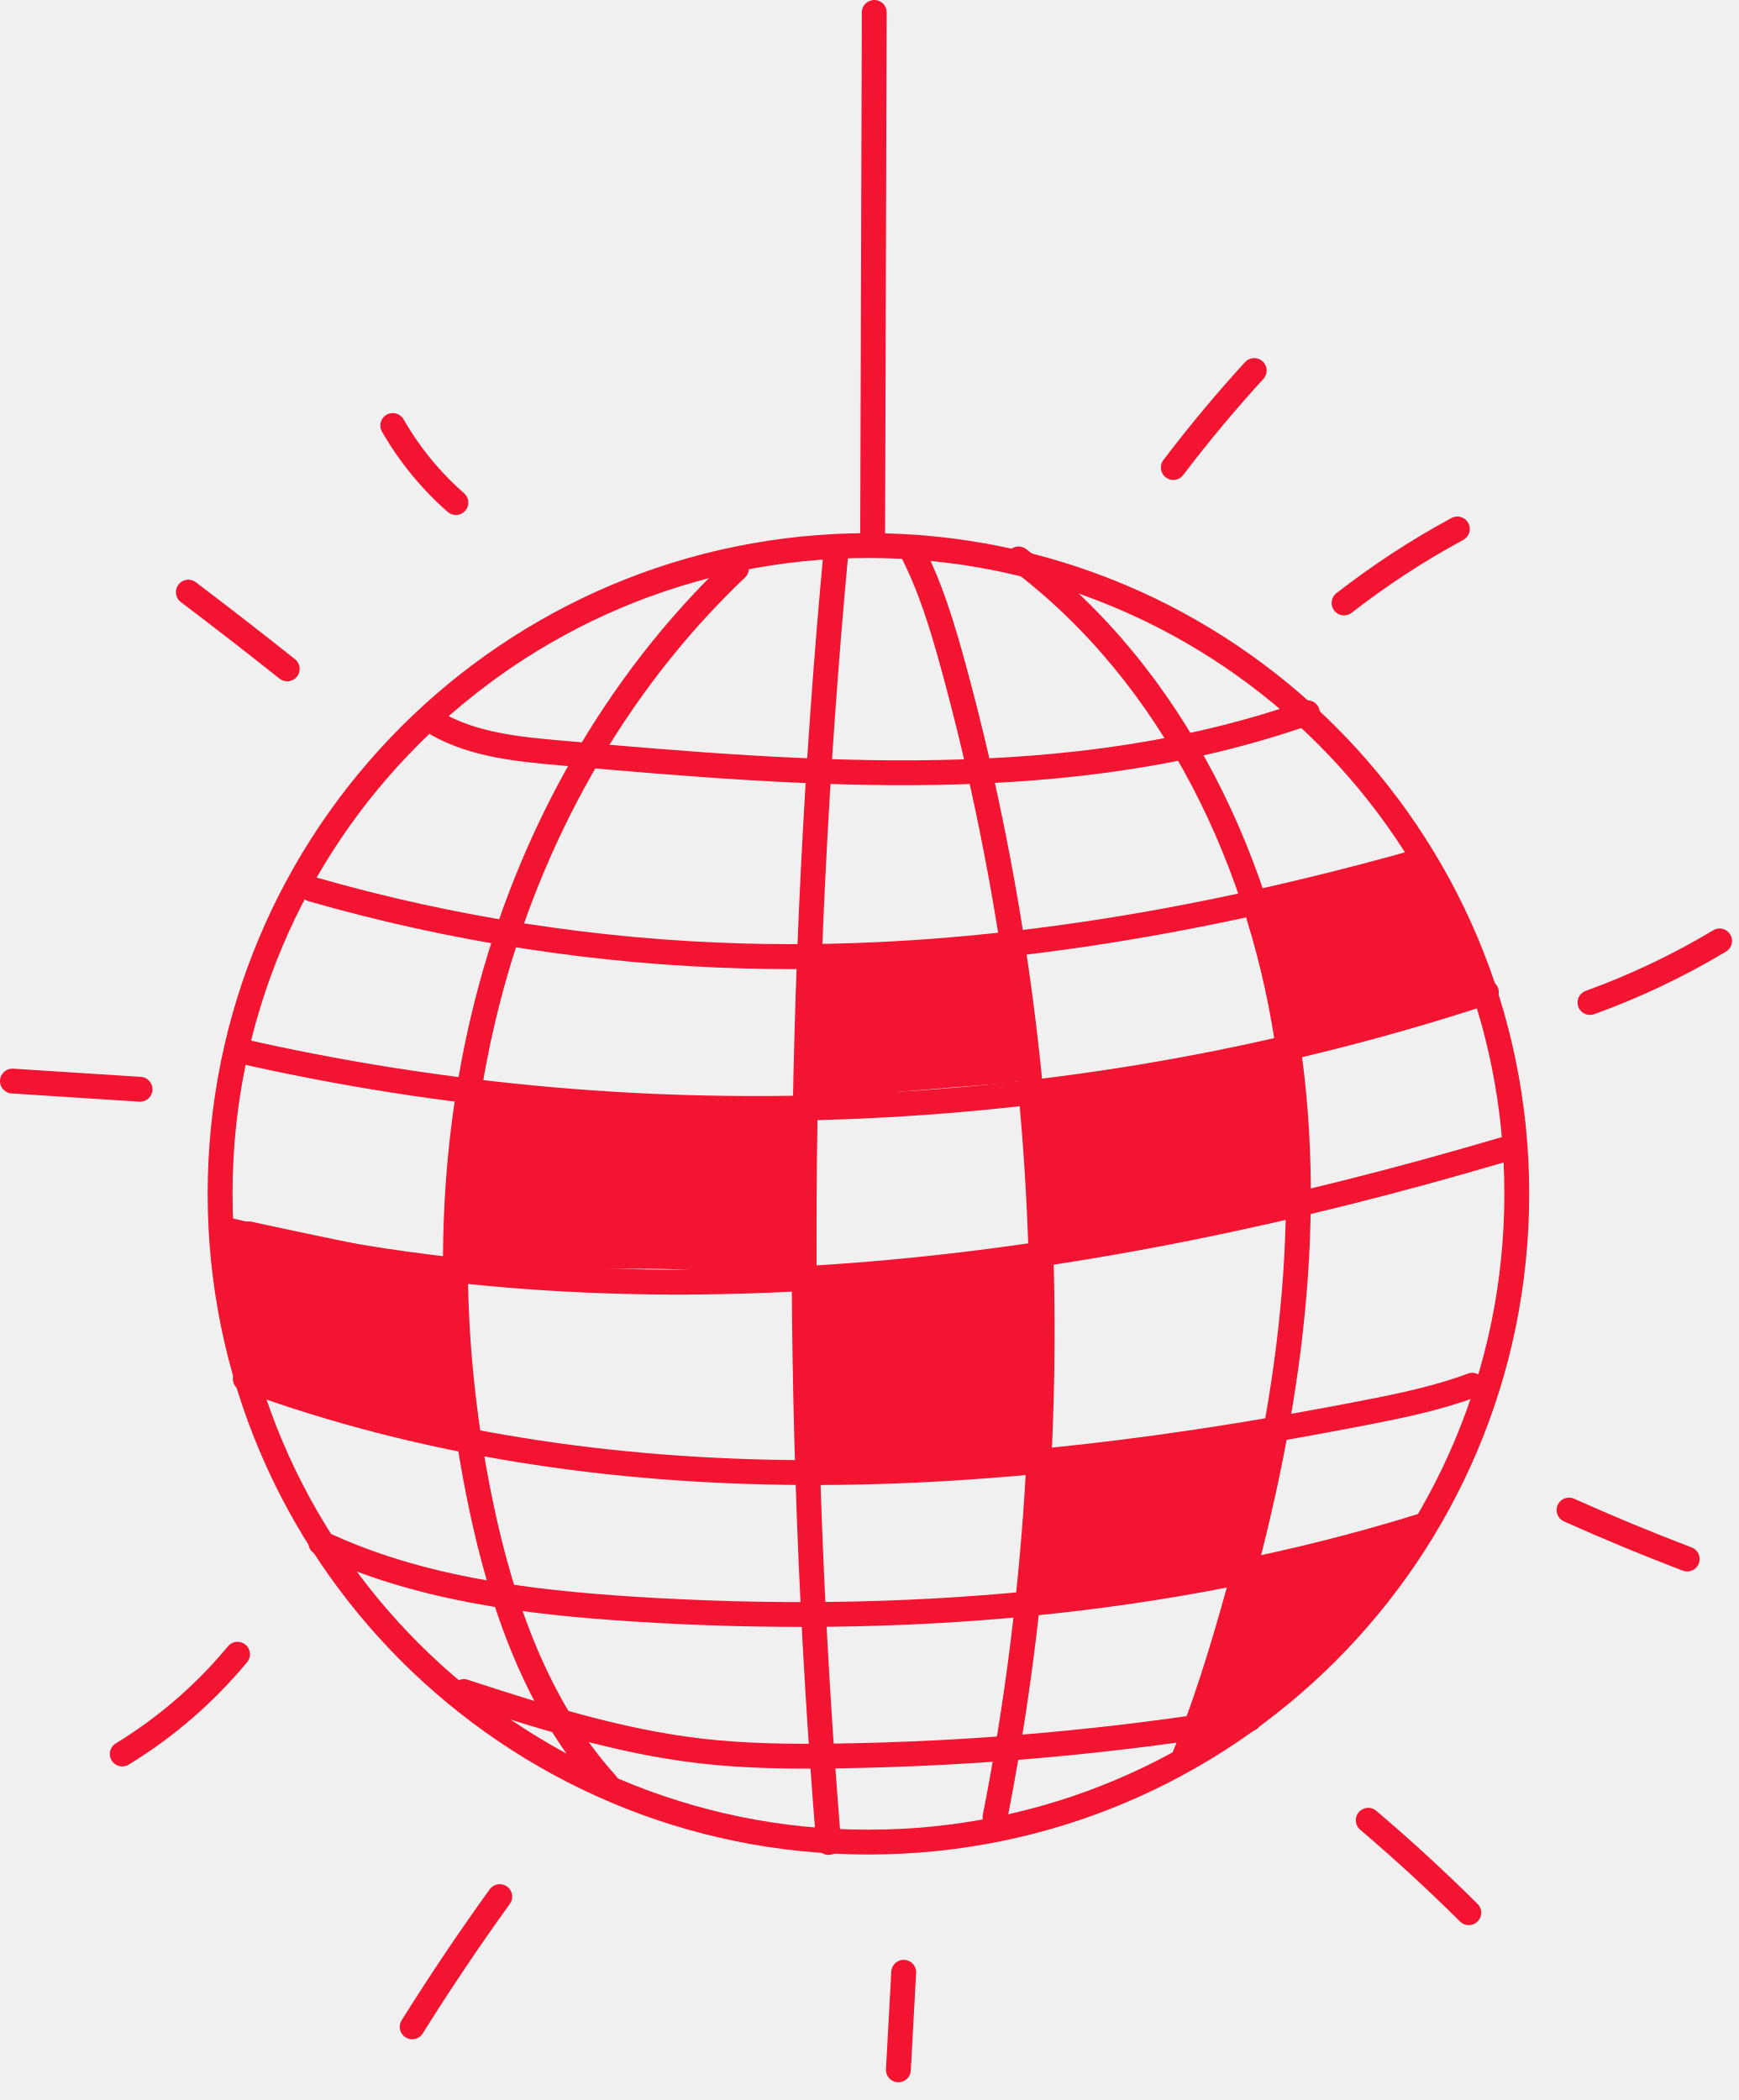
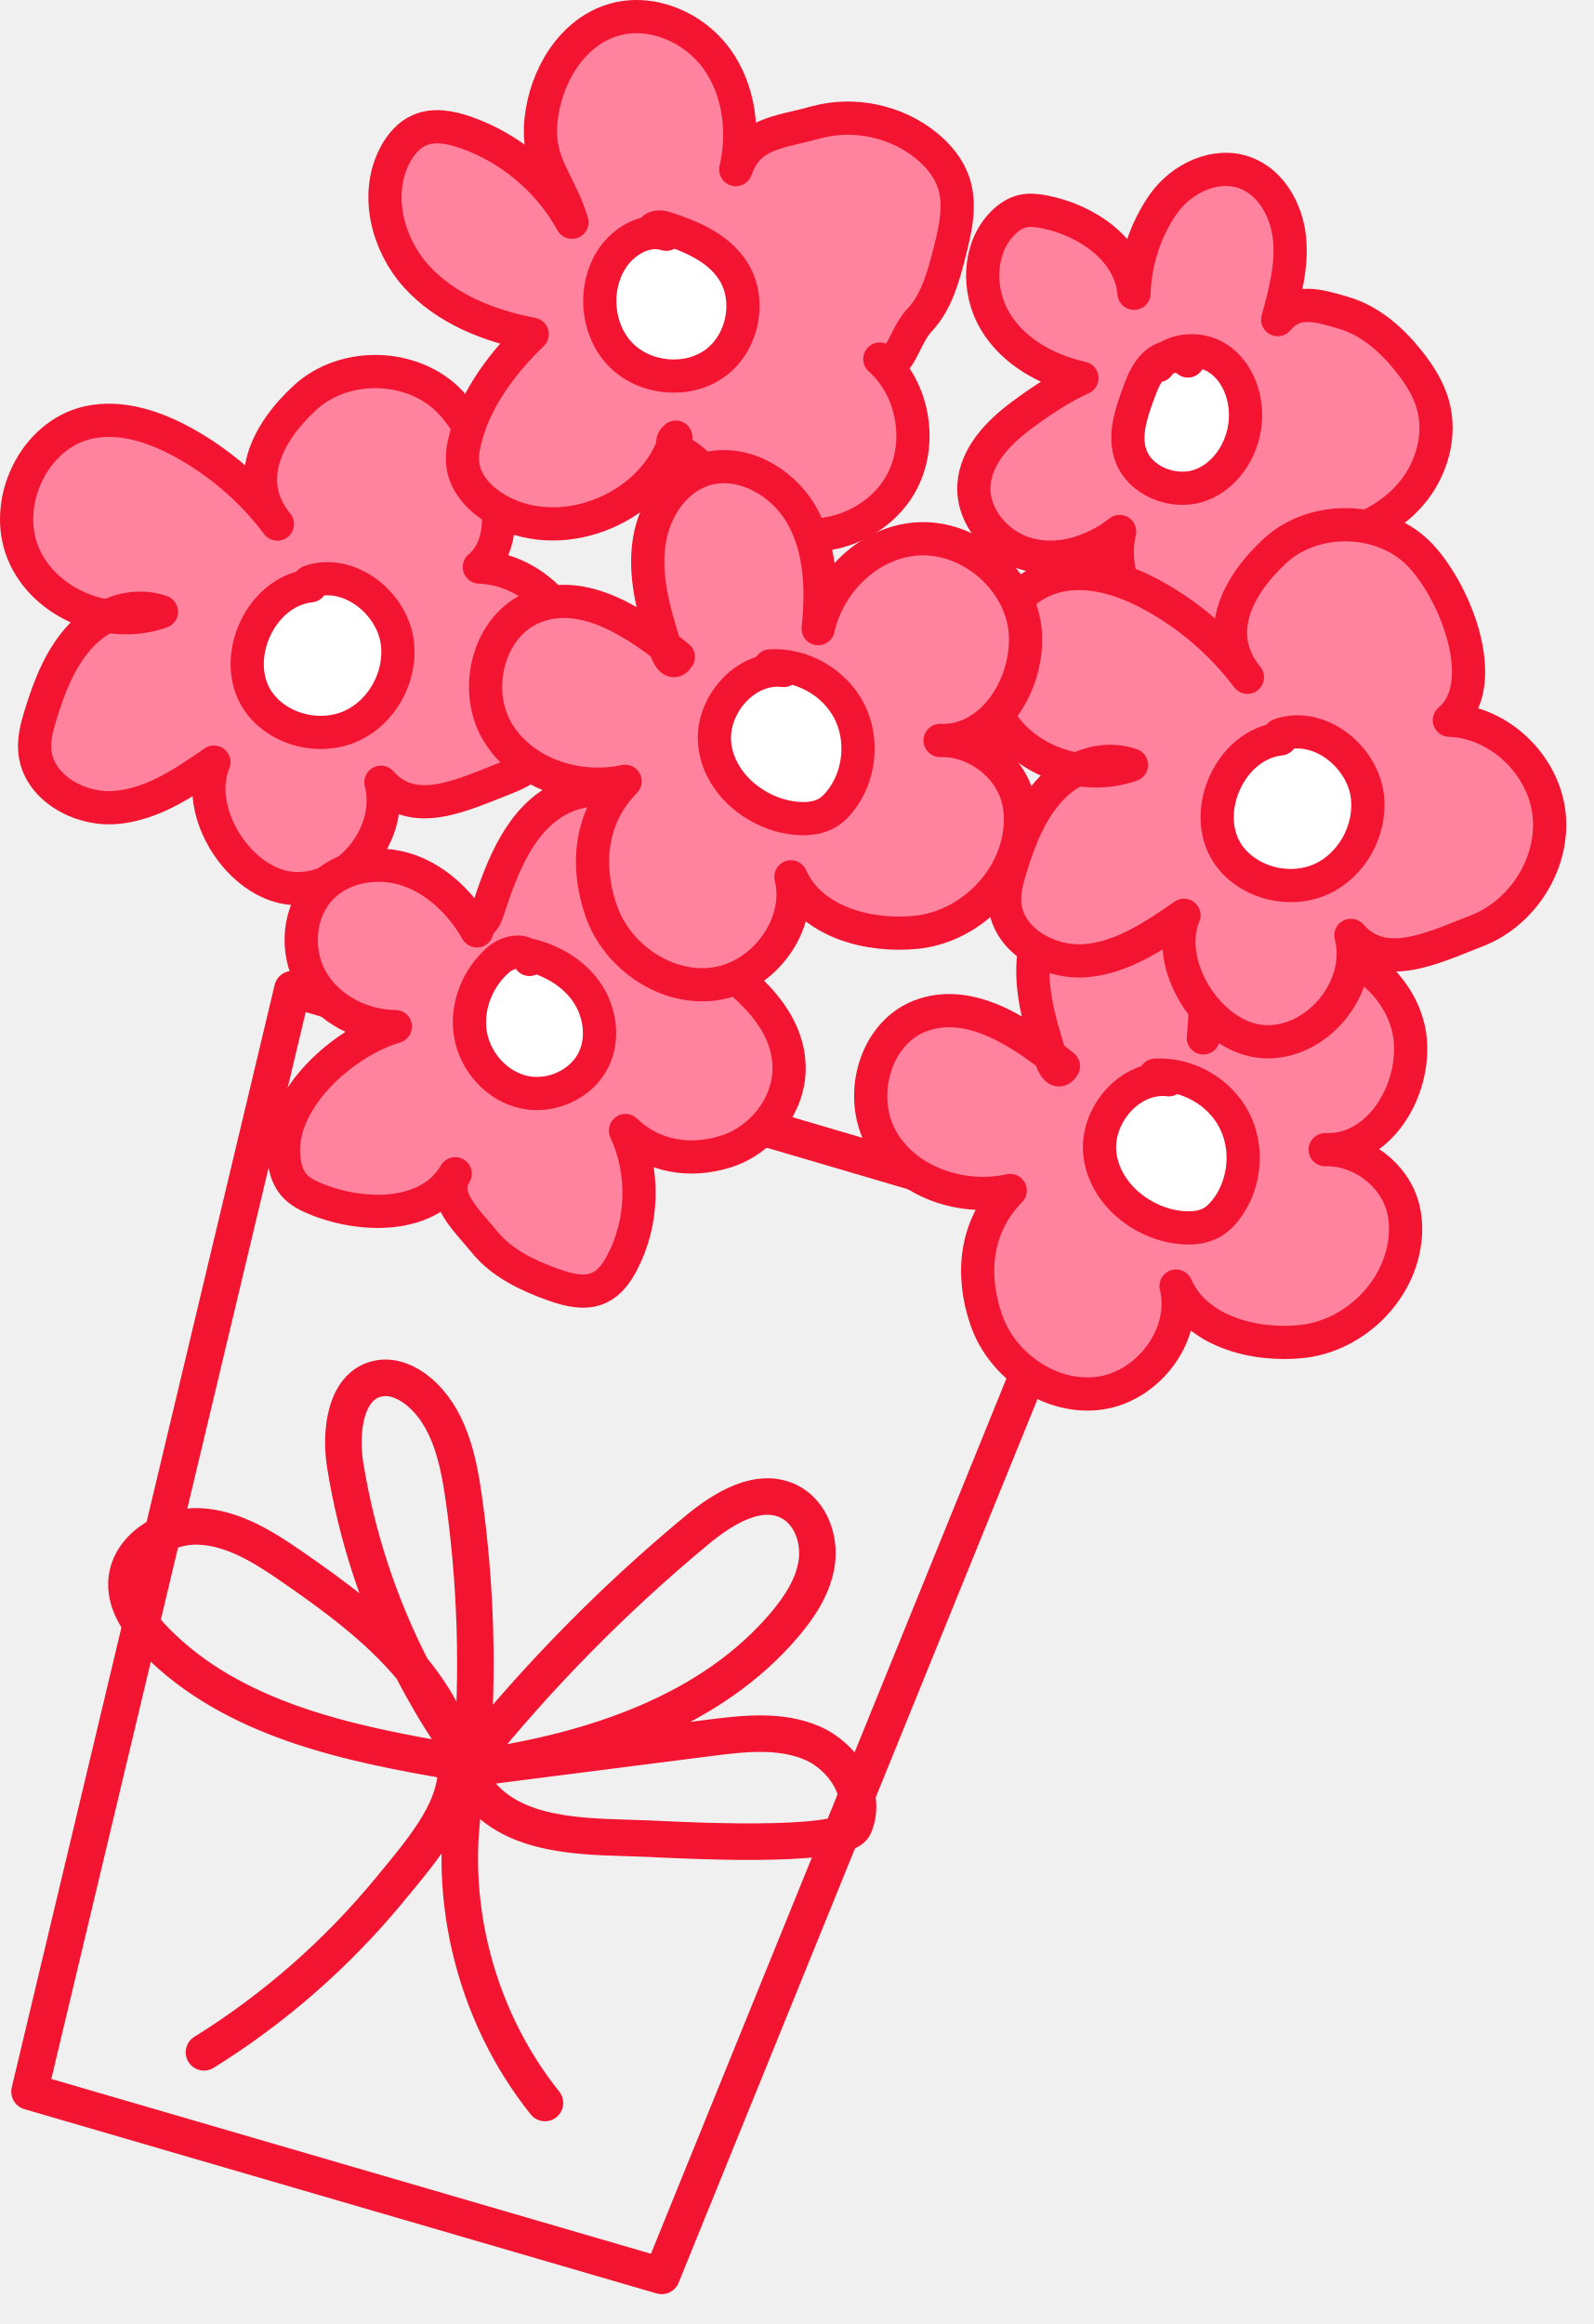
- <svg xmlns="http://www.w3.org/2000/svg" width="77" height="93" viewBox="0 0 77 93" fill="none">
-   <path d="M20.201 56.895C20.167 56.686 19.938 56.463 19.732 56.426C16.883 55.91 14.045 55.34 11.224 54.691C10.939 54.626 10.715 54.727 10.557 54.892C10.299 54.788 9.966 54.896 9.987 55.254C10.089 56.975 9.972 60.098 11.585 61.194C12.475 61.799 13.755 61.923 14.771 62.181C16.421 62.6 18.082 62.971 19.749 63.318C20.21 63.414 20.68 63.111 20.679 62.61C20.674 60.691 20.507 58.789 20.201 56.895Z" fill="#F21430" />
-   <path d="M35.314 49.903C35.271 49.599 34.899 49.357 34.609 49.366C30.344 49.504 26.106 49.318 21.873 48.777C21.82 48.77 21.781 48.786 21.734 48.788C21.659 48.381 21.062 48.253 20.938 48.714C20.339 50.955 20.28 53.306 20.219 55.615C20.208 56.017 20.578 56.394 20.983 56.379C23.225 56.296 25.47 56.214 27.714 56.193C29.215 56.179 30.681 56.195 32.173 56.41C32.734 56.491 33.763 56.785 34.332 56.62C36.571 55.969 35.55 51.58 35.314 49.903Z" fill="#F21430" />
-   <path d="M45.977 56.825C45.961 56.481 45.662 56.062 45.267 56.115C42.619 56.471 39.968 56.602 37.298 56.539C36.92 56.53 36.703 56.764 36.63 57.046C36.423 56.924 36.149 56.918 36.031 57.181C35.056 59.354 35.718 62.369 36.166 64.635C36.231 64.965 36.601 65.224 36.929 65.216C39.838 65.146 42.735 65.118 45.64 64.922C46.03 64.896 46.45 64.588 46.413 64.149C46.21 61.71 46.091 59.269 45.977 56.825Z" fill="#F21430" />
-   <path d="M55.225 63.707C52.441 64.142 49.639 64.426 46.83 64.647C46.472 64.675 46.257 64.913 46.178 65.188C46.13 65.231 46.085 65.279 46.072 65.352C45.811 66.854 45.725 68.331 45.729 69.856C45.73 70.223 46.064 70.626 46.46 70.587C47.795 70.458 49.129 70.328 50.464 70.199C51.613 70.087 53.058 70.16 54.16 69.822C55.939 69.277 55.803 66.074 56.091 64.574C56.2 64.011 55.772 63.622 55.225 63.707Z" fill="#F21430" />
-   <path d="M57.11 47.165C57.055 46.778 56.576 46.598 56.245 46.674C53.012 47.418 49.755 48.008 46.471 48.475C45.951 48.549 45.855 49.021 46.024 49.403C45.877 51.146 46.064 52.893 46.246 54.627C46.295 55.096 46.681 55.484 47.185 55.343C48.787 54.892 50.41 54.662 52.055 54.432C53.471 54.234 55.766 54.216 56.981 53.388C57.571 52.986 57.587 52.77 57.613 52.061C57.674 50.455 57.336 48.753 57.11 47.165Z" fill="#F21430" />
-   <path d="M64.496 40.627C64.222 39.979 63.969 38.798 63.285 38.471C62.599 38.143 61.288 38.655 60.63 38.779C59.185 39.051 57.636 39.204 56.257 39.71C55.886 39.846 55.765 40.271 55.898 40.566C55.875 40.656 55.869 40.753 55.907 40.864C56.469 42.528 57.02 44.148 57.286 45.891C57.341 46.248 57.843 46.53 58.175 46.396C59.436 45.887 60.71 45.426 62.014 45.039C63.014 44.743 64.221 44.625 65.147 44.142C65.36 44.031 65.518 43.759 65.505 43.518C65.45 42.533 64.878 41.532 64.496 40.627Z" fill="#F21430" />
-   <path d="M61.513 68.18C59.592 68.784 57.648 69.201 55.644 69.402C54.982 69.468 54.797 70.228 55.082 70.625C54.779 71.346 54.565 72.112 54.335 72.851C54.048 73.773 53.561 74.794 53.652 75.769C53.702 76.309 54.242 76.704 54.758 76.404C57.757 74.658 60.022 72.043 62.236 69.421C62.681 68.893 62.274 67.941 61.513 68.18Z" fill="#F21430" />
-   <path d="M45.184 42.769C45.045 42.304 44.961 42.061 44.492 41.856C43.636 41.482 41.756 41.805 40.823 41.83C39.235 41.872 37.653 41.977 36.071 42.122C35.167 42.205 35.136 43.566 35.979 43.588C35.575 45.088 35.061 47.843 36.189 48.506C37 48.982 38.856 48.43 39.748 48.356C41.419 48.216 43.09 48.086 44.761 47.953C45.154 47.922 45.503 47.641 45.497 47.217C45.478 45.857 45.58 44.091 45.184 42.769Z" fill="#F21430" />
-   <path d="M67.164 52.87C67.164 68.725 54.311 81.579 38.455 81.579C22.599 81.579 9.746 68.725 9.746 52.87C9.746 37.014 22.599 24.161 38.455 24.161C54.311 24.161 67.164 37.014 67.164 52.87Z" stroke-width="1.1" stroke-miterlimit="10" stroke-linecap="round" stroke-linejoin="round" stroke="#F21430" />
-   <path d="M38.713 0.55L38.641 23.828" stroke-width="1.1" stroke-miterlimit="10" stroke-linecap="round" stroke-linejoin="round" stroke="#F21430" />
-   <path d="M19.406 32.093C21.049 33 22.981 33.183 24.851 33.348C35.927 34.326 47.404 35.258 57.892 31.564" stroke-width="1.1" stroke-miterlimit="10" stroke-linecap="round" stroke-linejoin="round" stroke="#F21430" />
-   <path d="M13.824 39.382C20.043 41.168 26.492 42.164 32.964 42.337C43.021 42.607 53.057 40.897 62.735 38.174" stroke-width="1.105" stroke-miterlimit="10" stroke-linecap="round" stroke-linejoin="round" stroke="#F21430" />
-   <path d="M10.566 46.525C28.764 50.676 48.087 49.772 65.818 43.942" stroke-width="1.1" stroke-miterlimit="10" stroke-linecap="round" stroke-linejoin="round" stroke="#F21430" />
-   <path d="M10.164 54.489C28.685 59.016 48.297 56.317 66.58 50.907" stroke-width="1.1" stroke-miterlimit="10" stroke-linecap="round" stroke-linejoin="round" stroke="#F21430" />
-   <path d="M10.861 61.062C18.729 63.963 27.158 65.171 35.544 65.214C43.929 65.257 52.287 64.155 60.517 62.549C62.099 62.24 63.685 61.91 65.195 61.345" stroke-width="1.1" stroke-miterlimit="10" stroke-linecap="round" stroke-linejoin="round" stroke="#F21430" />
-   <path d="M14.207 68.328C18.521 70.362 23.36 70.963 28.12 71.264C39.813 72.003 51.691 71.065 62.882 67.597" stroke-width="1.1" stroke-miterlimit="10" stroke-linecap="round" stroke-linejoin="round" stroke="#F21430" />
-   <path d="M20.539 74.912C23.965 76.031 27.427 77.124 31.006 77.541C32.994 77.773 35.001 77.793 37.003 77.765C43.139 77.678 49.269 77.131 55.323 76.131" stroke-width="1.1" stroke-miterlimit="10" stroke-linecap="round" stroke-linejoin="round" stroke="#F21430" />
-   <path d="M32.609 25.178C27.184 30.325 23.423 37.127 21.577 44.373C19.731 51.619 19.761 59.291 21.288 66.612C22.223 71.098 23.789 75.599 26.857 79.003" stroke-width="1.1" stroke-miterlimit="10" stroke-linecap="round" stroke-linejoin="round" stroke="#F21430" />
-   <path d="M37.012 24.502C35.25 43.476 35.143 62.603 36.691 81.596" stroke-width="1.1" stroke-miterlimit="10" stroke-linecap="round" stroke-linejoin="round" stroke="#F21430" />
-   <path d="M40.338 24.317C41.194 25.954 41.73 27.737 42.217 29.519C46.735 46.064 47.371 63.655 44.059 80.483" stroke-width="1.1" stroke-miterlimit="10" stroke-linecap="round" stroke-linejoin="round" stroke="#F21430" />
-   <path d="M45.103 24.753C51.983 29.924 55.972 38.315 57.106 46.845C58.242 55.376 56.761 64.067 54.321 72.32C53.776 74.164 53.181 75.996 52.449 77.774" stroke-width="1.1" stroke-miterlimit="10" stroke-linecap="round" stroke-linejoin="round" stroke="#F21430" />
-   <path d="M20.17 56.389C20.17 56.638 11.025 54.643 11.025 54.643" stroke-width="1.1" stroke-miterlimit="10" stroke-linecap="round" stroke-linejoin="round" stroke="#F21430" />
-   <path d="M51.955 20.704C53.083 19.219 54.278 17.785 55.537 16.409" stroke-width="1.1" stroke-miterlimit="10" stroke-linecap="round" stroke-linejoin="round" stroke="#F21430" />
-   <path d="M59.516 26.703C61.093 25.474 62.773 24.377 64.532 23.426" stroke-width="1.1" stroke-miterlimit="10" stroke-linecap="round" stroke-linejoin="round" stroke="#F21430" />
-   <path d="M20.187 22.257C19.076 21.284 18.127 20.125 17.393 18.843" stroke-width="1.1" stroke-miterlimit="10" stroke-linecap="round" stroke-linejoin="round" stroke="#F21430" />
-   <path d="M12.718 29.622C11.272 28.472 9.813 27.339 8.34 26.224" stroke-width="1.1" stroke-miterlimit="10" stroke-linecap="round" stroke-linejoin="round" stroke="#F21430" />
-   <path d="M6.202 48.239L0.551 47.876" stroke-width="1.1" stroke-miterlimit="10" stroke-linecap="round" stroke-linejoin="round" stroke="#F21430" />
-   <path d="M10.519 73.259C9.077 75 7.344 76.5 5.414 77.677" stroke-width="1.1" stroke-miterlimit="10" stroke-linecap="round" stroke-linejoin="round" stroke="#F21430" />
-   <path d="M22.13 83.993C20.774 85.873 19.481 87.797 18.252 89.761" stroke-width="1.1" stroke-miterlimit="10" stroke-linecap="round" stroke-linejoin="round" stroke="#F21430" />
-   <path d="M40.017 87.343C39.938 88.784 39.859 90.224 39.781 91.665" stroke-width="1.1" stroke-miterlimit="10" stroke-linecap="round" stroke-linejoin="round" stroke="#F21430" />
-   <path d="M60.586 80.612C62.123 81.918 63.609 83.284 65.039 84.706" stroke-width="1.1" stroke-miterlimit="10" stroke-linecap="round" stroke-linejoin="round" stroke="#F21430" />
-   <path d="M69.478 66.874C71.201 67.647 72.945 68.371 74.71 69.043" stroke-width="1.1" stroke-miterlimit="10" stroke-linecap="round" stroke-linejoin="round" stroke="#F21430" />
-   <path d="M70.406 44.397C72.401 43.676 74.326 42.761 76.145 41.67" stroke-width="1.1" stroke-miterlimit="10" stroke-linecap="round" stroke-linejoin="round" stroke="#F21430" />
+ <svg xmlns="http://www.w3.org/2000/svg" width="48" height="70" viewBox="0 0 48 70" fill="none">
+   <path d="M8.809 29.794L0.889 63.001L19.933 68.551L32.809 36.853L8.809 29.794Z" stroke-width="1.1" stroke-miterlimit="10" stroke-linecap="round" stroke-linejoin="round" stroke="#F21430" />
+   <path d="M14.441 17.08C15.928 17.129 17.262 18.398 17.441 19.875C17.62 21.352 16.669 22.876 15.283 23.417C13.897 23.959 12.459 24.678 11.475 23.562C11.886 25.126 10.437 26.874 8.825 26.761C7.212 26.648 5.82 24.448 6.445 22.956C5.541 23.585 4.579 24.232 3.482 24.322C2.385 24.412 1.141 23.712 1.048 22.615C1.016 22.24 1.119 21.867 1.23 21.507C1.497 20.644 1.836 19.772 2.462 19.121C3.089 18.47 4.009 18.13 4.863 18.426C3.292 18.987 1.321 18.197 0.693 16.652C0.065 15.107 1.037 13.082 2.667 12.725C3.64 12.512 4.654 12.85 5.527 13.33C6.629 13.937 7.6 14.78 8.357 15.786C7.323 14.529 7.994 13.078 9.191 11.976C10.389 10.874 12.48 10.939 13.586 12.133C14.69 13.328 15.688 16.035 14.441 17.08Z" fill="#FF829E" stroke-miterlimit="10" stroke-linecap="round" stroke-linejoin="round" stroke="#F21430" />
+   <path d="M9.358 17.644C7.793 17.809 6.875 19.976 7.845 21.214C8.467 22.009 9.657 22.284 10.578 21.87C11.498 21.457 12.081 20.409 11.976 19.406C11.848 18.166 10.502 17.107 9.327 17.524" fill="white" stroke-miterlimit="10" stroke-linecap="round" stroke-linejoin="round" stroke="#F21430" />
+   <path d="M39.922 34.629C40.986 34.598 42.023 35.377 42.275 36.411C42.374 36.817 42.362 37.245 42.275 37.653C41.97 39.091 40.669 40.258 39.207 40.408C37.745 40.558 36.019 40.083 35.429 38.737C35.782 40.173 34.619 41.738 33.157 41.958C31.695 42.178 30.194 41.156 29.712 39.758C29.229 38.361 29.395 36.911 30.433 35.859C28.992 36.176 27.323 35.624 26.578 34.35C25.833 33.076 26.323 31.16 27.693 30.612C29.19 30.013 30.789 31.096 32.037 32.115C31.796 32.513 31.61 31.737 31.476 31.291C31.212 30.413 31.016 29.487 31.169 28.583C31.322 27.679 31.887 26.798 32.751 26.493C33.865 26.099 35.144 26.794 35.738 27.815C36.332 28.836 36.375 30.086 36.25 31.261C36.585 29.756 37.954 28.507 39.495 28.554C41.037 28.601 42.45 29.95 42.496 31.491C42.544 33.034 41.464 34.689 39.922 34.629Z" fill="#FF829E" stroke-miterlimit="10" stroke-linecap="round" stroke-linejoin="round" stroke="#F21430" />
+   <path d="M35.212 32.523C34.049 32.38 33 33.599 33.135 34.764C33.27 35.928 34.366 36.837 35.531 36.969C35.875 37.008 36.241 36.986 36.536 36.806C36.682 36.718 36.804 36.594 36.91 36.461C37.513 35.708 37.624 34.594 37.181 33.737C36.738 32.88 35.765 32.328 34.802 32.386" fill="white" stroke-miterlimit="10" stroke-linecap="round" stroke-linejoin="round" stroke="#F21430" />
+   <path d="M26.505 10.815C27.528 11.725 27.808 13.367 27.143 14.565C26.478 15.762 24.937 16.393 23.623 16.006C22.548 15.689 21.742 14.818 20.993 13.984C20.703 13.661 20.023 13.442 20.359 13.167C19.749 15.267 17.013 16.426 15.08 15.402C14.533 15.112 14.034 14.633 13.946 14.02C13.902 13.715 13.965 13.405 14.047 13.107C14.367 11.955 15.171 10.895 16.032 10.066C14.731 9.818 13.428 9.304 12.54 8.321C11.652 7.338 11.282 5.812 11.913 4.648C12.078 4.343 12.316 4.063 12.633 3.924C13.065 3.733 13.569 3.83 14.016 3.984C15.371 4.451 16.54 5.437 17.23 6.694C16.842 5.423 16.163 4.945 16.298 3.624C16.432 2.302 17.23 0.955 18.508 0.592C19.632 0.273 20.897 0.817 21.585 1.761C22.273 2.705 22.427 3.97 22.166 5.109C22.563 3.993 23.431 4.005 24.572 3.688C25.713 3.372 27.002 3.644 27.917 4.396C28.274 4.689 28.58 5.059 28.727 5.496C28.956 6.174 28.781 6.915 28.604 7.609C28.419 8.336 28.216 9.098 27.7 9.644C27.185 10.189 27.075 11.304 26.505 10.815Z" fill="#FF829E" stroke-miterlimit="10" stroke-linecap="round" stroke-linejoin="round" stroke="#F21430" />
+   <path d="M20.072 7.056C19.453 6.858 18.776 7.264 18.425 7.81C17.863 8.685 17.973 9.946 18.703 10.687C19.433 11.429 20.72 11.549 21.555 10.93C22.392 10.311 22.645 9.017 22.076 8.145C21.63 7.46 20.82 7.116 20.041 6.867C19.893 6.82 19.672 6.816 19.645 6.969" fill="white" stroke-miterlimit="10" stroke-linecap="round" stroke-linejoin="round" stroke="#F21430" />
+   <path d="M20.88 28.528C22.237 29.4 23.749 30.535 23.772 32.148C23.788 33.283 22.946 34.348 21.863 34.686C20.78 35.024 19.657 34.844 18.843 34.053C19.423 35.301 19.383 36.819 18.739 38.036C18.579 38.339 18.369 38.637 18.059 38.784C17.629 38.988 17.12 38.857 16.671 38.697C15.893 38.421 15.114 38.048 14.594 37.407C14.074 36.765 13.259 36.044 13.713 35.354C12.951 36.681 11.008 36.697 9.583 36.14C9.308 36.033 9.029 35.903 8.841 35.676C8.633 35.425 8.563 35.087 8.543 34.762C8.443 33.105 10.319 31.394 11.91 30.921C10.904 30.914 9.89 30.396 9.389 29.524C8.888 28.652 8.98 27.447 9.685 26.73C10.343 26.061 11.416 25.905 12.303 26.211C13.19 26.517 13.898 27.224 14.367 28.037C14.491 27.653 14.563 27.831 14.688 27.447C15.127 26.091 15.695 24.586 16.997 24.006C17.985 23.566 19.246 23.844 19.957 24.66C20.668 25.476 21.451 27.609 20.88 28.528Z" fill="#FF829E" stroke-miterlimit="10" stroke-linecap="round" stroke-linejoin="round" stroke="#F21430" />
+   <path d="M15.951 28.899C15.837 28.548 15.3 28.662 15.02 28.903C14.383 29.451 14.033 30.331 14.174 31.159C14.315 31.987 14.97 32.719 15.79 32.897C16.611 33.075 17.54 32.652 17.895 31.891C18.203 31.231 18.065 30.413 17.633 29.827C17.201 29.241 16.515 28.874 15.8 28.732" fill="white" stroke-miterlimit="10" stroke-linecap="round" stroke-linejoin="round" stroke="#F21430" />
+   <path d="M38.783 16.449C39.111 17.482 38.786 18.693 37.984 19.422C37.744 19.64 37.462 19.819 37.148 19.899C36.81 19.985 36.451 19.953 36.114 19.864C34.535 19.447 33.348 17.597 33.729 16.009C32.968 16.61 31.949 16.943 31.008 16.707C30.067 16.471 29.278 15.575 29.341 14.607C29.397 13.734 30.072 13.031 30.775 12.509C31.338 12.091 31.955 11.677 32.594 11.388C31.549 11.158 30.533 10.597 29.982 9.68C29.431 8.763 29.459 7.465 30.219 6.712C30.384 6.549 30.583 6.411 30.809 6.359C31.021 6.31 31.243 6.339 31.457 6.38C32.742 6.628 34.056 7.529 34.163 8.834C34.191 7.885 34.5 6.921 35.047 6.144C35.594 5.367 36.634 4.873 37.523 5.209C38.301 5.503 38.762 6.346 38.847 7.173C38.932 8 38.711 8.825 38.492 9.627C39.016 8.988 39.699 9.191 40.491 9.427C41.283 9.662 41.933 10.239 42.446 10.887C42.753 11.274 43.024 11.698 43.162 12.172C43.433 13.107 43.13 14.156 42.494 14.893C41.858 15.63 40.923 16.07 39.963 16.228C39.615 16.285 39.023 16.705 38.783 16.449Z" fill="#FF829E" stroke-miterlimit="10" stroke-linecap="round" stroke-linejoin="round" stroke="#F21430" />
+   <path d="M35.786 10.873C35.513 10.635 35.064 10.723 34.797 10.968C34.529 11.213 34.398 11.569 34.275 11.91C34.076 12.466 33.874 13.069 34.039 13.636C34.284 14.479 35.352 14.916 36.176 14.609C36.999 14.303 37.515 13.407 37.523 12.529C37.53 11.863 37.252 11.168 36.697 10.8C36.142 10.432 35.303 10.489 34.892 11.013" fill="white" stroke-miterlimit="10" stroke-linecap="round" stroke-linejoin="round" stroke="#F21430" />
+   <path d="M43.663 21.693C45.15 21.742 46.484 23.011 46.663 24.488C46.842 25.965 45.891 27.489 44.505 28.03C43.119 28.572 41.681 29.291 40.697 28.175C41.108 29.739 39.659 31.487 38.047 31.374C36.434 31.261 35.042 29.061 35.667 27.57C34.763 28.199 33.801 28.846 32.704 28.936C31.607 29.026 30.363 28.326 30.27 27.229C30.238 26.854 30.341 26.481 30.452 26.121C30.719 25.258 31.058 24.386 31.684 23.735C32.31 23.084 33.231 22.744 34.085 23.04C32.514 23.601 30.543 22.811 29.915 21.266C29.287 19.721 30.26 17.696 31.889 17.339C32.862 17.126 33.877 17.464 34.749 17.944C35.851 18.551 36.822 19.394 37.579 20.4C36.545 19.143 37.216 17.692 38.413 16.59C39.611 15.488 41.702 15.553 42.808 16.747C43.912 17.941 44.91 20.648 43.663 21.693Z" fill="#FF829E" stroke-miterlimit="10" stroke-linecap="round" stroke-linejoin="round" stroke="#F21430" />
+   <path d="M38.578 22.256C37.013 22.421 36.096 24.588 37.066 25.826C37.688 26.621 38.878 26.896 39.798 26.483C40.719 26.07 41.301 25.022 41.197 24.019C41.068 22.779 39.722 21.72 38.547 22.137" fill="white" stroke-miterlimit="10" stroke-linecap="round" stroke-linejoin="round" stroke="#F21430" />
+   <path d="M28.32 22.303C29.383 22.272 30.421 23.051 30.673 24.084C30.772 24.49 30.76 24.918 30.673 25.326C30.368 26.764 29.067 27.931 27.605 28.081C26.143 28.23 24.417 27.756 23.827 26.41C24.18 27.846 23.017 29.411 21.555 29.631C20.093 29.851 18.592 28.829 18.11 27.432C17.627 26.035 17.792 24.585 18.831 23.533C17.39 23.85 15.721 23.298 14.976 22.024C14.231 20.75 14.721 18.834 16.091 18.286C17.588 17.687 19.187 18.77 20.435 19.789C20.194 20.187 20.008 19.411 19.874 18.965C19.61 18.087 19.414 17.161 19.567 16.257C19.72 15.353 20.285 14.472 21.149 14.167C22.263 13.773 23.542 14.468 24.136 15.489C24.73 16.51 24.773 17.76 24.648 18.935C24.983 17.43 26.352 16.181 27.893 16.228C29.435 16.275 30.849 17.624 30.894 19.165C30.942 20.708 29.861 22.363 28.32 22.303Z" fill="#FF829E" stroke-miterlimit="10" stroke-linecap="round" stroke-linejoin="round" stroke="#F21430" />
+   <path d="M23.61 20.196C22.447 20.053 21.398 21.272 21.533 22.436C21.668 23.6 22.765 24.509 23.929 24.642C24.273 24.681 24.639 24.659 24.934 24.479C25.08 24.39 25.202 24.267 25.308 24.133C25.911 23.38 26.022 22.267 25.579 21.41C25.136 20.553 24.163 20 23.2 20.058" fill="white" stroke-miterlimit="10" stroke-linecap="round" stroke-linejoin="round" stroke="#F21430" />
+   <path d="M6.145 61.817C8.249 60.511 10.135 58.858 11.713 56.95C12.876 55.544 13.812 54.441 13.743 53.071M13.743 53.071C13.73 52.817 13.682 52.553 13.595 52.277M13.743 53.071C10.462 52.521 7.02 51.792 4.699 49.437C4.225 48.956 3.788 48.354 3.809 47.678C3.841 46.652 4.965 45.936 5.991 45.976C7.016 46.016 7.935 46.593 8.779 47.176C10.065 48.064 11.399 49.037 12.41 50.258M13.743 53.071C13.899 53.097 14.054 53.123 14.209 53.149C13.997 52.864 13.792 52.573 13.595 52.277M13.595 52.277C13.48 51.914 13.297 51.529 13.034 51.114C12.845 50.815 12.636 50.53 12.41 50.258M13.595 52.277C13.162 51.627 12.766 50.953 12.41 50.258M12.41 50.258C11.425 48.337 10.741 46.261 10.399 44.13C10.232 43.093 10.411 41.673 11.449 41.513C11.866 41.449 12.285 41.642 12.61 41.912C13.523 42.671 13.804 43.938 13.97 45.113C14.338 47.715 14.417 50.358 14.205 52.978C16.228 50.462 18.506 48.15 20.992 46.09C21.793 45.426 22.88 44.757 23.8 45.242C24.424 45.571 24.703 46.359 24.606 47.058C24.509 47.757 24.107 48.376 23.653 48.916C21.429 51.555 17.904 52.713 14.491 53.224C16.783 52.931 19.075 52.639 21.367 52.346C22.402 52.214 23.494 52.089 24.454 52.496C25.415 52.903 26.147 54.045 25.73 55.001C25.417 55.718 20.281 55.412 19.47 55.379C17.909 55.314 15.825 55.4 14.634 54.201C14.433 53.999 14.27 53.763 14.129 53.508C13.348 56.896 14.243 60.628 16.417 63.343" stroke-width="1.1" stroke-miterlimit="10" stroke-linecap="round" stroke-linejoin="round" stroke="#F21430" />
</svg>
